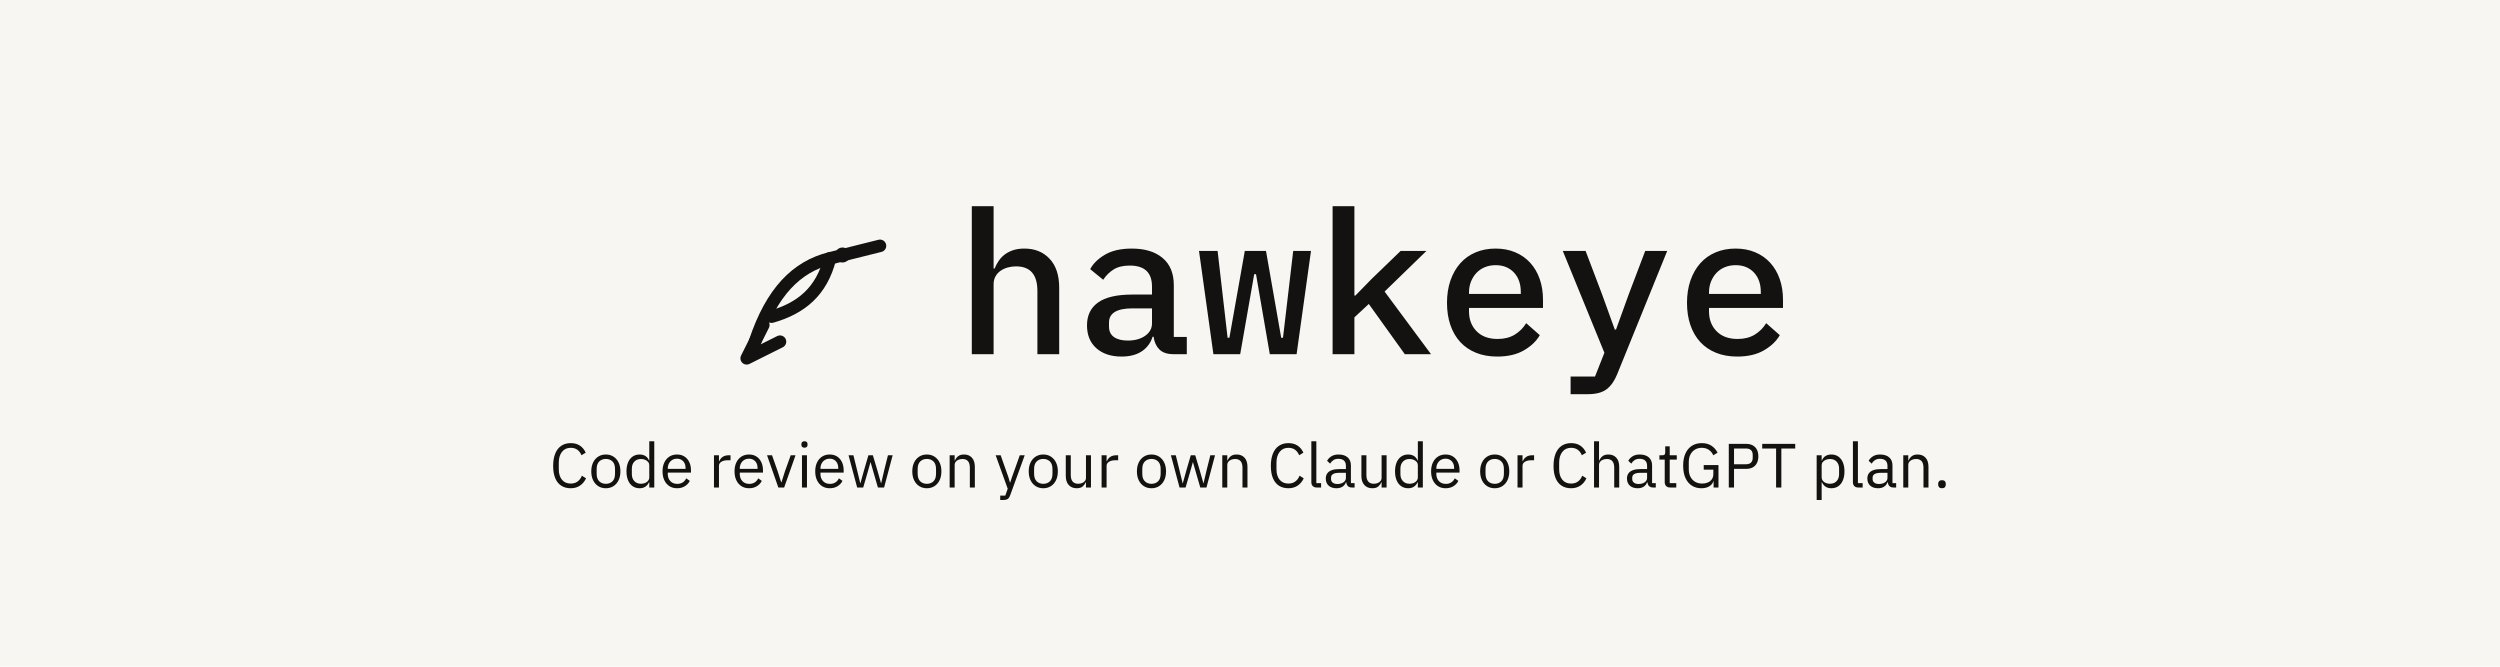
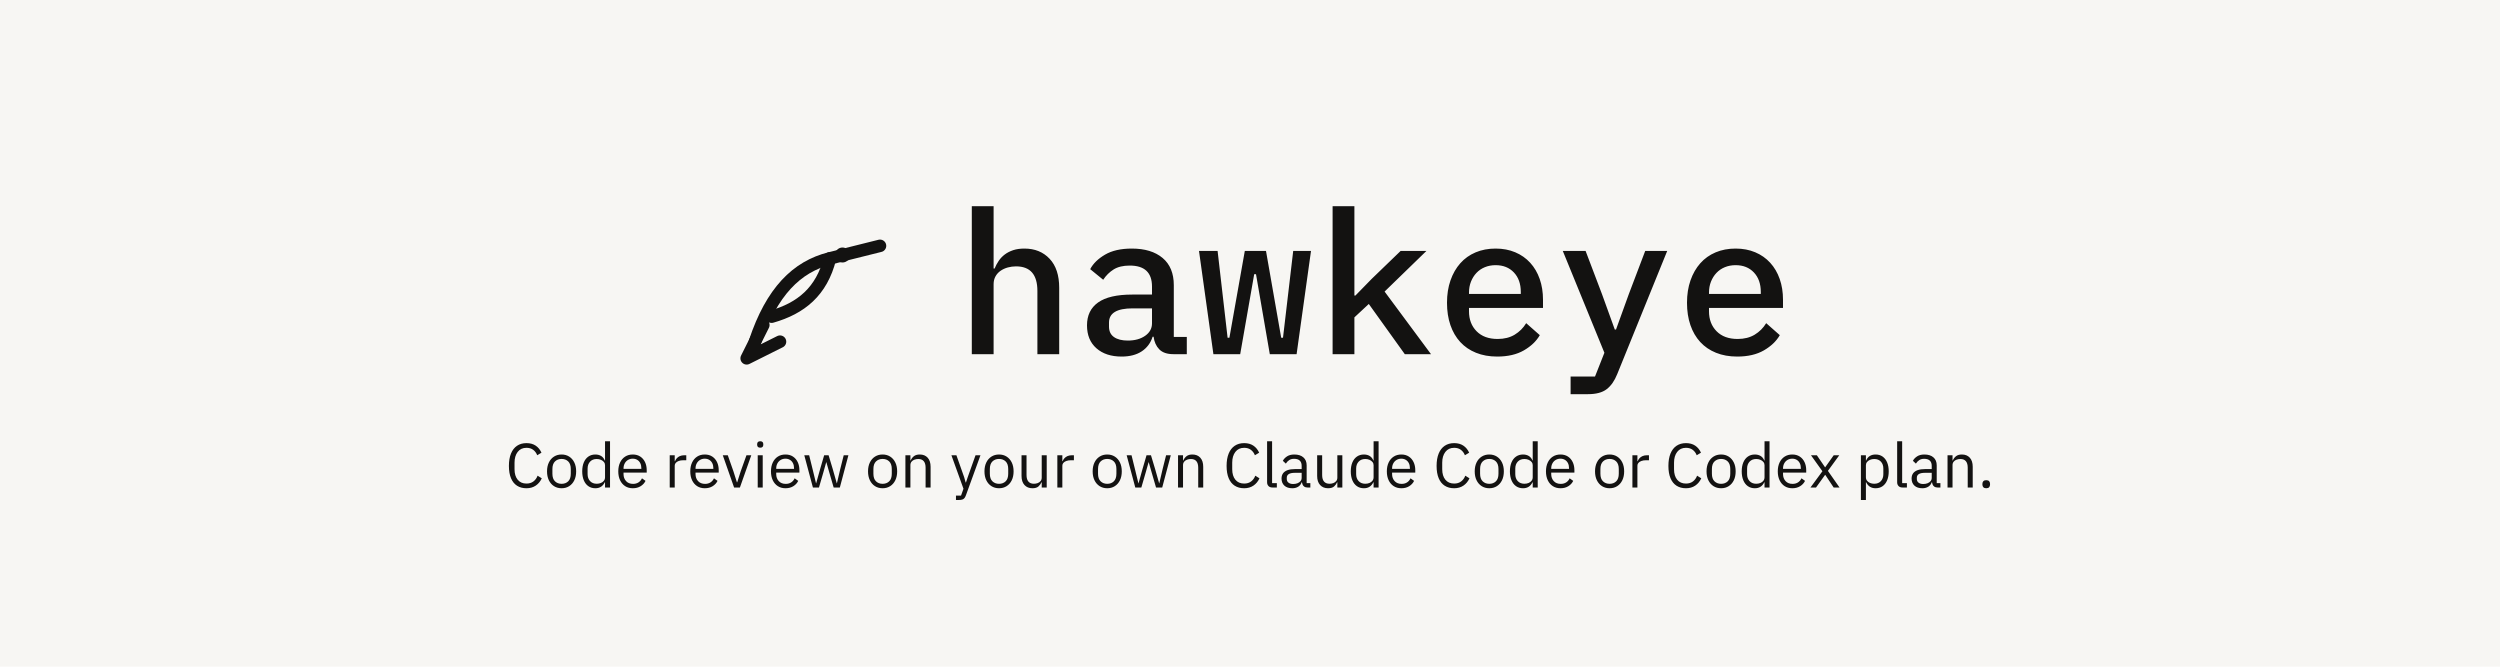
- <svg xmlns="http://www.w3.org/2000/svg" width="1200" height="320" viewBox="0 0 1200 320" role="img" aria-label="hawkeye. Code review on your own Claude or ChatGPT plan.">
+ <svg xmlns="http://www.w3.org/2000/svg" width="1200" height="320" viewBox="0 0 1200 320" role="img" aria-label="hawkeye. Code review on your own Claude Code or Codex plan.">
  <rect width="1200" height="320" fill="#f7f6f3" />
  <g transform="translate(338.4 96) scale(4.0)" fill="none" stroke="#131211" stroke-width="1.5" stroke-linecap="round" stroke-linejoin="round">
    <path d="M6 17c2-6 5-9 9-10l6-1.5" />
    <path d="M15 7c-1 4-3.5 6-7 7" />
    <path d="M7 15l-2 4 4-2" />
    <circle cx="16.5" cy="6.6" r=".9" fill="#131211" stroke="none" />
  </g>
  <path fill="#131211" transform="translate(458.4 170)" d="M8.064 -71.04H18.528V-41.088H19.008Q19.776 -43.008 20.976 -44.784Q22.176 -46.56 23.904 -47.856Q25.632 -49.152 27.936 -49.92Q30.24 -50.688 33.312 -50.688Q40.8 -50.688 45.408 -45.792Q50.016 -40.896 50.016 -31.872V0.0H39.552V-30.336Q39.552 -42.144 29.28 -42.144Q27.264 -42.144 25.344 -41.616Q23.424 -41.088 21.888 -40.032Q20.352 -38.976 19.44 -37.344Q18.528 -35.712 18.528 -33.6V0.0H8.064Z M104.832 0.0Q100.32 0.0 98.064 -2.304Q95.808 -4.608 95.328 -8.352H94.848Q93.408 -3.84 89.616 -1.344Q85.824 1.152 79.968 1.152Q72.384 1.152 67.872 -2.832Q63.36 -6.816 63.36 -13.824Q63.36 -21.024 68.688 -24.816Q74.016 -28.608 85.056 -28.608H94.56V-32.448Q94.56 -42.528 83.904 -42.528Q79.104 -42.528 76.128 -40.656Q73.152 -38.784 71.136 -35.712L64.896 -40.8Q67.008 -44.832 72.0 -47.76Q76.992 -50.688 84.864 -50.688Q94.272 -50.688 99.648 -46.176Q105.024 -41.664 105.024 -33.12V-8.256H111.264V0.0ZM82.944 -6.528Q88.032 -6.528 91.296 -8.832Q94.56 -11.136 94.56 -14.784V-21.984H85.248Q73.92 -21.984 73.92 -15.168V-13.248Q73.92 -9.888 76.32 -8.208Q78.72 -6.528 82.944 -6.528Z M117.12 -49.536H126.048L130.848 -7.872H131.712L139.104 -49.536H149.28L156.576 -7.872H157.44L162.336 -49.536H170.88L163.968 0.0H151.104L144.48 -38.4H143.616L136.896 0.0H124.032Z M181.248 -71.04H191.712V-28.128H192.192L199.968 -36.096L213.888 -49.536H226.272L206.208 -30.048L228.48 0.0H215.904L198.624 -24.096L191.712 -17.664V0.0H181.248Z M260.256 1.152Q254.592 1.152 250.08 -0.672Q245.568 -2.496 242.496 -5.856Q239.424 -9.216 237.792 -13.968Q236.16 -18.72 236.16 -24.672Q236.16 -30.624 237.84 -35.424Q239.52 -40.224 242.544 -43.632Q245.568 -47.04 249.888 -48.864Q254.208 -50.688 259.488 -50.688Q264.672 -50.688 268.896 -48.912Q273.12 -47.136 276.096 -43.872Q279.072 -40.608 280.656 -36.096Q282.24 -31.584 282.24 -26.112V-22.176H246.72V-20.544Q246.72 -14.688 250.368 -10.992Q254.016 -7.296 260.448 -7.296Q265.248 -7.296 268.656 -9.36Q272.064 -11.424 274.176 -14.88L280.704 -9.12Q278.208 -4.8 273.072 -1.824Q267.936 1.152 260.256 1.152ZM259.488 -42.72Q256.704 -42.72 254.352 -41.76Q252.0 -40.8 250.32 -39.024Q248.64 -37.248 247.68 -34.848Q246.72 -32.448 246.72 -29.568V-28.896H271.584V-29.856Q271.584 -35.712 268.272 -39.216Q264.96 -42.72 259.488 -42.72Z M331.296 -49.536H341.856L317.856 9.6Q315.936 14.4 312.816 16.8Q309.696 19.2 303.84 19.2H295.488V10.752H307.2L311.712 -0.672L291.744 -49.536H302.688L310.56 -28.8L316.704 -11.808H317.28L323.424 -28.8Z M375.456 1.152Q369.792 1.152 365.28 -0.672Q360.768 -2.496 357.696 -5.856Q354.624 -9.216 352.992 -13.968Q351.36 -18.72 351.36 -24.672Q351.36 -30.624 353.04 -35.424Q354.72 -40.224 357.744 -43.632Q360.768 -47.04 365.088 -48.864Q369.408 -50.688 374.688 -50.688Q379.872 -50.688 384.096 -48.912Q388.32 -47.136 391.296 -43.872Q394.272 -40.608 395.856 -36.096Q397.44 -31.584 397.44 -26.112V-22.176H361.92V-20.544Q361.92 -14.688 365.568 -10.992Q369.216 -7.296 375.648 -7.296Q380.448 -7.296 383.856 -9.36Q387.264 -11.424 389.376 -14.88L395.904 -9.12Q393.408 -4.8 388.272 -1.824Q383.136 1.152 375.456 1.152ZM374.688 -42.72Q371.904 -42.72 369.552 -41.76Q367.2 -40.8 365.52 -39.024Q363.84 -37.248 362.88 -34.848Q361.92 -32.448 361.92 -29.568V-28.896H386.784V-29.856Q386.784 -35.712 383.472 -39.216Q380.16 -42.72 374.688 -42.72Z" />
-   <path fill="#131211" transform="translate(263.775 234)" d="M10.17 0.36Q7.53 0.36 5.64 -0.855Q3.75 -2.07 2.745 -4.455Q1.74 -6.84 1.74 -10.35Q1.74 -13.86 2.745 -16.305Q3.75 -18.75 5.64 -20.025Q7.53 -21.3 10.17 -21.3Q12.78 -21.3 14.58 -20.1Q16.38 -18.9 17.37 -16.71L15.33 -15.48Q14.7 -17.1 13.41 -18.075Q12.12 -19.05 10.17 -19.05Q7.47 -19.05 5.955 -17.085Q4.44 -15.12 4.44 -11.91V-8.79Q4.44 -5.58 5.955 -3.735Q7.47 -1.89 10.17 -1.89Q12.18 -1.89 13.53 -2.925Q14.88 -3.96 15.51 -5.67L17.52 -4.41Q16.53 -2.22 14.655 -0.93Q12.78 0.36 10.17 0.36Z M27.03 0.36Q24.96 0.36 23.385 -0.645Q21.81 -1.65 20.925 -3.465Q20.04 -5.28 20.04 -7.74Q20.04 -10.2 20.925 -12.015Q21.81 -13.83 23.385 -14.835Q24.96 -15.84 27.03 -15.84Q29.1 -15.84 30.675 -14.835Q32.25 -13.83 33.135 -12.015Q34.02 -10.2 34.02 -7.74Q34.02 -5.28 33.135 -3.465Q32.25 -1.65 30.675 -0.645Q29.1 0.36 27.03 0.36ZM27.03 -1.77Q28.98 -1.77 30.21 -2.97Q31.44 -4.17 31.44 -6.63V-8.85Q31.44 -11.31 30.21 -12.51Q28.98 -13.71 27.03 -13.71Q25.11 -13.71 23.865 -12.51Q22.62 -11.31 22.62 -8.85V-6.63Q22.62 -4.17 23.865 -2.97Q25.11 -1.77 27.03 -1.77Z M47.88 0.0V-2.52H47.76Q47.07 -1.08 45.945 -0.36Q44.82 0.36 43.23 0.36Q41.31 0.36 39.885 -0.63Q38.46 -1.62 37.695 -3.45Q36.93 -5.28 36.93 -7.74Q36.93 -10.23 37.695 -12.045Q38.46 -13.86 39.885 -14.85Q41.31 -15.84 43.23 -15.84Q44.82 -15.84 45.99 -15.135Q47.16 -14.43 47.76 -12.96H47.88V-22.2H50.28V0.0ZM43.89 -1.8Q45.0 -1.8 45.9 -2.175Q46.8 -2.55 47.34 -3.255Q47.88 -3.96 47.88 -4.95V-10.71Q47.88 -11.58 47.34 -12.24Q46.8 -12.9 45.9 -13.29Q45.0 -13.68 43.89 -13.68Q41.88 -13.68 40.695 -12.405Q39.51 -11.13 39.51 -9.06V-6.42Q39.51 -4.35 40.695 -3.075Q41.88 -1.8 43.89 -1.8Z M61.2 0.36Q59.1 0.36 57.54 -0.645Q55.98 -1.65 55.11 -3.465Q54.24 -5.28 54.24 -7.74Q54.24 -10.2 55.11 -12.015Q55.98 -13.83 57.54 -14.835Q59.1 -15.84 61.2 -15.84Q63.27 -15.84 64.77 -14.865Q66.27 -13.89 67.08 -12.18Q67.89 -10.47 67.89 -8.28V-7.14H56.76V-6.42Q56.76 -4.41 57.975 -3.075Q59.19 -1.74 61.35 -1.74Q62.82 -1.74 63.915 -2.43Q65.01 -3.12 65.61 -4.41L67.32 -3.18Q66.57 -1.62 64.98 -0.63Q63.39 0.36 61.2 0.36ZM61.2 -13.83Q59.91 -13.83 58.905 -13.23Q57.9 -12.63 57.33 -11.565Q56.76 -10.5 56.76 -9.15V-8.94H65.31V-9.27Q65.31 -10.65 64.8 -11.67Q64.29 -12.69 63.36 -13.26Q62.43 -13.83 61.2 -13.83Z M81.33 0.0H78.93V-15.48H81.33V-12.63H81.48Q81.75 -13.38 82.32 -14.025Q82.89 -14.67 83.79 -15.075Q84.69 -15.48 85.95 -15.48H86.88V-13.08H85.47Q84.18 -13.08 83.25 -12.735Q82.32 -12.39 81.825 -11.82Q81.33 -11.25 81.33 -10.5Z M95.76 0.36Q93.66 0.36 92.1 -0.645Q90.54 -1.65 89.67 -3.465Q88.8 -5.28 88.8 -7.74Q88.8 -10.2 89.67 -12.015Q90.54 -13.83 92.1 -14.835Q93.66 -15.84 95.76 -15.84Q97.83 -15.84 99.33 -14.865Q100.83 -13.89 101.64 -12.18Q102.45 -10.47 102.45 -8.28V-7.14H91.32V-6.42Q91.32 -4.41 92.535 -3.075Q93.75 -1.74 95.91 -1.74Q97.38 -1.74 98.475 -2.43Q99.57 -3.12 100.17 -4.41L101.88 -3.18Q101.13 -1.62 99.54 -0.63Q97.95 0.36 95.76 0.36ZM95.76 -13.83Q94.47 -13.83 93.465 -13.23Q92.46 -12.63 91.89 -11.565Q91.32 -10.5 91.32 -9.15V-8.94H99.87V-9.27Q99.87 -10.65 99.36 -11.67Q98.85 -12.69 97.92 -13.26Q96.99 -13.83 95.76 -13.83Z M112.62 0.0H109.83L104.4 -15.48H106.8L109.5 -7.8L111.18 -2.52H111.33L113.01 -7.8L115.77 -15.48H118.08Z M122.37 -19.11Q121.62 -19.11 121.26 -19.485Q120.9 -19.86 120.9 -20.46V-20.85Q120.9 -21.45 121.26 -21.825Q121.62 -22.2 122.37 -22.2Q123.15 -22.2 123.495 -21.825Q123.84 -21.45 123.84 -20.85V-20.46Q123.84 -19.86 123.495 -19.485Q123.15 -19.11 122.37 -19.11ZM121.17 0.0V-15.48H123.57V0.0Z M134.49 0.36Q132.39 0.36 130.83 -0.645Q129.27 -1.65 128.4 -3.465Q127.53 -5.28 127.53 -7.74Q127.53 -10.2 128.4 -12.015Q129.27 -13.83 130.83 -14.835Q132.39 -15.84 134.49 -15.84Q136.56 -15.84 138.06 -14.865Q139.56 -13.89 140.37 -12.18Q141.18 -10.47 141.18 -8.28V-7.14H130.05V-6.42Q130.05 -4.41 131.265 -3.075Q132.48 -1.74 134.64 -1.74Q136.11 -1.74 137.205 -2.43Q138.3 -3.12 138.9 -4.41L140.61 -3.18Q139.86 -1.62 138.27 -0.63Q136.68 0.36 134.49 0.36ZM134.49 -13.83Q133.2 -13.83 132.195 -13.23Q131.19 -12.63 130.62 -11.565Q130.05 -10.5 130.05 -9.15V-8.94H138.6V-9.27Q138.6 -10.65 138.09 -11.67Q137.58 -12.69 136.65 -13.26Q135.72 -13.83 134.49 -13.83Z M147.66 0.0 143.52 -15.48H145.86L147.51 -8.79L149.16 -2.01H149.22L151.11 -8.79L153.06 -15.48H155.19L157.2 -8.79L159.12 -2.01H159.18L160.77 -8.79L162.45 -15.48H164.7L160.59 0.0H157.62L155.46 -7.44L154.11 -12.15H154.05L152.73 -7.44L150.57 0.0Z M181.11 0.36Q179.04 0.36 177.465 -0.645Q175.89 -1.65 175.005 -3.465Q174.12 -5.28 174.12 -7.74Q174.12 -10.2 175.005 -12.015Q175.89 -13.83 177.465 -14.835Q179.04 -15.84 181.11 -15.84Q183.18 -15.84 184.755 -14.835Q186.33 -13.83 187.215 -12.015Q188.1 -10.2 188.1 -7.74Q188.1 -5.28 187.215 -3.465Q186.33 -1.65 184.755 -0.645Q183.18 0.36 181.11 0.36ZM181.11 -1.77Q183.06 -1.77 184.29 -2.97Q185.52 -4.17 185.52 -6.63V-8.85Q185.52 -11.31 184.29 -12.51Q183.06 -13.71 181.11 -13.71Q179.19 -13.71 177.945 -12.51Q176.7 -11.31 176.7 -8.85V-6.63Q176.7 -4.17 177.945 -2.97Q179.19 -1.77 181.11 -1.77Z M194.46 0.0H192.06V-15.48H194.46V-12.96H194.58Q195.15 -14.28 196.185 -15.06Q197.22 -15.84 198.96 -15.84Q201.36 -15.84 202.755 -14.295Q204.15 -12.75 204.15 -9.93V0.0H201.75V-9.51Q201.75 -11.58 200.865 -12.63Q199.98 -13.68 198.24 -13.68Q197.28 -13.68 196.41 -13.365Q195.54 -13.05 195.0 -12.39Q194.46 -11.73 194.46 -10.74Z M221.97 -4.95 225.72 -15.48H228.09L221.16 3.6Q220.83 4.53 220.425 5.055Q220.02 5.58 219.36 5.79Q218.7 6.0 217.56 6.0H216.33V3.9H218.76L219.93 0.6L214.14 -15.48H216.54L220.26 -4.95L220.98 -2.43H221.13Z M237 0.36Q234.93 0.36 233.355 -0.645Q231.78 -1.65 230.895 -3.465Q230.01 -5.28 230.01 -7.74Q230.01 -10.2 230.895 -12.015Q231.78 -13.83 233.355 -14.835Q234.93 -15.84 237 -15.84Q239.07 -15.84 240.645 -14.835Q242.22 -13.83 243.105 -12.015Q243.99 -10.2 243.99 -7.74Q243.99 -5.28 243.105 -3.465Q242.22 -1.65 240.645 -0.645Q239.07 0.36 237 0.36ZM237 -1.77Q238.95 -1.77 240.18 -2.97Q241.41 -4.17 241.41 -6.63V-8.85Q241.41 -11.31 240.18 -12.51Q238.95 -13.71 237 -13.71Q235.08 -13.71 233.835 -12.51Q232.59 -11.31 232.59 -8.85V-6.63Q232.59 -4.17 233.835 -2.97Q235.08 -1.77 237 -1.77Z M257.49 0.0V-2.52H257.37Q256.92 -1.41 255.945 -0.525Q254.97 0.36 253.02 0.36Q250.65 0.36 249.225 -1.185Q247.8 -2.73 247.8 -5.55V-15.48H250.2V-5.97Q250.2 -3.9 251.1 -2.85Q252 -1.8 253.74 -1.8Q254.7 -1.8 255.555 -2.115Q256.41 -2.43 256.95 -3.09Q257.49 -3.75 257.49 -4.77V-15.48H259.89V0.0Z M267.39 0.0H264.99V-15.48H267.39V-12.63H267.54Q267.81 -13.38 268.38 -14.025Q268.95 -14.67 269.85 -15.075Q270.75 -15.48 272.01 -15.48H272.94V-13.08H271.53Q270.24 -13.08 269.31 -12.735Q268.38 -12.39 267.885 -11.82Q267.39 -11.25 267.39 -10.5Z M288.93 0.36Q286.86 0.36 285.285 -0.645Q283.71 -1.65 282.825 -3.465Q281.94 -5.28 281.94 -7.74Q281.94 -10.2 282.825 -12.015Q283.71 -13.83 285.285 -14.835Q286.86 -15.84 288.93 -15.84Q291.0 -15.84 292.575 -14.835Q294.15 -13.83 295.035 -12.015Q295.92 -10.2 295.92 -7.74Q295.92 -5.28 295.035 -3.465Q294.15 -1.65 292.575 -0.645Q291.0 0.36 288.93 0.36ZM288.93 -1.77Q290.88 -1.77 292.11 -2.97Q293.34 -4.17 293.34 -6.63V-8.85Q293.34 -11.31 292.11 -12.51Q290.88 -13.71 288.93 -13.71Q287.01 -13.71 285.765 -12.51Q284.52 -11.31 284.52 -8.85V-6.63Q284.52 -4.17 285.765 -2.97Q287.01 -1.77 288.93 -1.77Z M302.4 0.0 298.26 -15.48H300.6L302.25 -8.79L303.9 -2.01H303.96L305.85 -8.79L307.8 -15.48H309.93L311.94 -8.79L313.86 -2.01H313.92L315.51 -8.79L317.19 -15.48H319.44L315.33 0.0H312.36L310.2 -7.44L308.85 -12.15H308.79L307.47 -7.44L305.31 0.0Z M325.32 0.0H322.92V-15.48H325.32V-12.96H325.44Q326.01 -14.28 327.045 -15.06Q328.08 -15.84 329.82 -15.84Q332.22 -15.84 333.615 -14.295Q335.01 -12.75 335.01 -9.93V0.0H332.61V-9.51Q332.61 -11.58 331.725 -12.63Q330.84 -13.68 329.1 -13.68Q328.14 -13.68 327.27 -13.365Q326.4 -13.05 325.86 -12.39Q325.32 -11.73 325.32 -10.74Z M354.66 0.36Q352.02 0.36 350.13 -0.855Q348.24 -2.07 347.235 -4.455Q346.23 -6.84 346.23 -10.35Q346.23 -13.86 347.235 -16.305Q348.24 -18.75 350.13 -20.025Q352.02 -21.3 354.66 -21.3Q357.27 -21.3 359.07 -20.1Q360.87 -18.9 361.86 -16.71L359.82 -15.48Q359.19 -17.1 357.9 -18.075Q356.61 -19.05 354.66 -19.05Q351.96 -19.05 350.445 -17.085Q348.93 -15.12 348.93 -11.91V-8.79Q348.93 -5.58 350.445 -3.735Q351.96 -1.89 354.66 -1.89Q356.67 -1.89 358.02 -2.925Q359.37 -3.96 360 -5.67L362.01 -4.41Q361.02 -2.22 359.145 -0.93Q357.27 0.36 354.66 0.36Z M370.35 0.0H368.22Q366.99 0.0 366.33 -0.705Q365.67 -1.41 365.67 -2.49V-22.2H368.07V-2.1H370.35Z M386.43 0.0H385.08Q384.12 0.0 383.52 -0.405Q382.92 -0.81 382.65 -1.53Q382.38 -2.25 382.38 -3.18V-3.39L383.31 -2.52H382.26Q381.78 -1.11 380.595 -0.375Q379.41 0.36 377.79 0.36Q375.33 0.36 373.965 -0.9Q372.6 -2.16 372.6 -4.32Q372.6 -5.79 373.32 -6.795Q374.04 -7.8 375.495 -8.325Q376.95 -8.85 379.2 -8.85H382.26V-10.38Q382.26 -12.03 381.36 -12.9Q380.46 -13.77 378.6 -13.77Q377.22 -13.77 376.26 -13.14Q375.3 -12.51 374.67 -11.46L373.23 -12.81Q373.86 -14.04 375.24 -14.94Q376.62 -15.84 378.72 -15.84Q381.51 -15.84 383.085 -14.46Q384.66 -13.08 384.66 -10.62V-2.1H386.43ZM382.26 -7.05H379.08Q377.04 -7.05 376.08 -6.45Q375.12 -5.85 375.12 -4.71V-4.08Q375.12 -2.94 375.96 -2.31Q376.8 -1.68 378.18 -1.68Q379.38 -1.68 380.295 -2.055Q381.21 -2.43 381.735 -3.075Q382.26 -3.72 382.26 -4.5Z M399.39 0.0V-2.52H399.27Q398.82 -1.41 397.845 -0.525Q396.87 0.36 394.92 0.36Q392.55 0.36 391.125 -1.185Q389.7 -2.73 389.7 -5.55V-15.48H392.1V-5.97Q392.1 -3.9 393 -2.85Q393.9 -1.8 395.64 -1.8Q396.6 -1.8 397.455 -2.115Q398.31 -2.43 398.85 -3.09Q399.39 -3.75 399.39 -4.77V-15.48H401.79V0.0Z M416.79 0.0V-2.52H416.67Q415.98 -1.08 414.855 -0.36Q413.73 0.36 412.14 0.36Q410.22 0.36 408.795 -0.63Q407.37 -1.62 406.605 -3.45Q405.84 -5.28 405.84 -7.74Q405.84 -10.23 406.605 -12.045Q407.37 -13.86 408.795 -14.85Q410.22 -15.84 412.14 -15.84Q413.73 -15.84 414.9 -15.135Q416.07 -14.43 416.67 -12.96H416.79V-22.2H419.19V0.0ZM412.8 -1.8Q413.91 -1.8 414.81 -2.175Q415.71 -2.55 416.25 -3.255Q416.79 -3.96 416.79 -4.95V-10.71Q416.79 -11.58 416.25 -12.24Q415.71 -12.9 414.81 -13.29Q413.91 -13.68 412.8 -13.68Q410.79 -13.68 409.605 -12.405Q408.42 -11.13 408.42 -9.06V-6.42Q408.42 -4.35 409.605 -3.075Q410.79 -1.8 412.8 -1.8Z M430.11 0.36Q428.01 0.36 426.45 -0.645Q424.89 -1.65 424.02 -3.465Q423.15 -5.28 423.15 -7.74Q423.15 -10.2 424.02 -12.015Q424.89 -13.83 426.45 -14.835Q428.01 -15.84 430.11 -15.84Q432.18 -15.84 433.68 -14.865Q435.18 -13.89 435.99 -12.18Q436.8 -10.47 436.8 -8.28V-7.14H425.67V-6.42Q425.67 -4.41 426.885 -3.075Q428.1 -1.74 430.26 -1.74Q431.73 -1.74 432.825 -2.43Q433.92 -3.12 434.52 -4.41L436.23 -3.18Q435.48 -1.62 433.89 -0.63Q432.3 0.36 430.11 0.36ZM430.11 -13.83Q428.82 -13.83 427.815 -13.23Q426.81 -12.63 426.24 -11.565Q425.67 -10.5 425.67 -9.15V-8.94H434.22V-9.27Q434.22 -10.65 433.71 -11.67Q433.2 -12.69 432.27 -13.26Q431.34 -13.83 430.11 -13.83Z M453.69 0.36Q451.62 0.36 450.045 -0.645Q448.47 -1.65 447.585 -3.465Q446.7 -5.28 446.7 -7.74Q446.7 -10.2 447.585 -12.015Q448.47 -13.83 450.045 -14.835Q451.62 -15.84 453.69 -15.84Q455.76 -15.84 457.335 -14.835Q458.91 -13.83 459.795 -12.015Q460.68 -10.2 460.68 -7.74Q460.68 -5.28 459.795 -3.465Q458.91 -1.65 457.335 -0.645Q455.76 0.36 453.69 0.36ZM453.69 -1.77Q455.64 -1.77 456.87 -2.97Q458.1 -4.17 458.1 -6.63V-8.85Q458.1 -11.31 456.87 -12.51Q455.64 -13.71 453.69 -13.71Q451.77 -13.71 450.525 -12.51Q449.28 -11.31 449.28 -8.85V-6.63Q449.28 -4.17 450.525 -2.97Q451.77 -1.77 453.69 -1.77Z M467.04 0.0H464.64V-15.48H467.04V-12.63H467.19Q467.46 -13.38 468.03 -14.025Q468.6 -14.67 469.5 -15.075Q470.4 -15.48 471.66 -15.48H472.59V-13.08H471.18Q469.89 -13.08 468.96 -12.735Q468.03 -12.39 467.535 -11.82Q467.04 -11.25 467.04 -10.5Z M490.35 0.36Q487.71 0.36 485.82 -0.855Q483.93 -2.07 482.925 -4.455Q481.92 -6.84 481.92 -10.35Q481.92 -13.86 482.925 -16.305Q483.93 -18.75 485.82 -20.025Q487.71 -21.3 490.35 -21.3Q492.96 -21.3 494.76 -20.1Q496.56 -18.9 497.55 -16.71L495.51 -15.48Q494.88 -17.1 493.59 -18.075Q492.3 -19.05 490.35 -19.05Q487.65 -19.05 486.135 -17.085Q484.62 -15.12 484.62 -11.91V-8.79Q484.62 -5.58 486.135 -3.735Q487.65 -1.89 490.35 -1.89Q492.36 -1.89 493.71 -2.925Q495.06 -3.96 495.69 -5.67L497.7 -4.41Q496.71 -2.22 494.835 -0.93Q492.96 0.36 490.35 0.36Z M501.36 0.0V-22.2H503.76V-12.96H503.88Q504.45 -14.28 505.485 -15.06Q506.52 -15.84 508.26 -15.84Q510.66 -15.84 512.055 -14.295Q513.45 -12.75 513.45 -9.93V0.0H511.05V-9.51Q511.05 -11.58 510.165 -12.63Q509.28 -13.68 507.54 -13.68Q506.58 -13.68 505.71 -13.365Q504.84 -13.05 504.3 -12.39Q503.76 -11.73 503.76 -10.74V0.0Z M531.0 0.0H529.65Q528.69 0.0 528.09 -0.405Q527.49 -0.81 527.22 -1.53Q526.95 -2.25 526.95 -3.18V-3.39L527.88 -2.52H526.83Q526.35 -1.11 525.165 -0.375Q523.98 0.36 522.36 0.36Q519.9 0.36 518.535 -0.9Q517.17 -2.16 517.17 -4.32Q517.17 -5.79 517.89 -6.795Q518.61 -7.8 520.065 -8.325Q521.52 -8.85 523.77 -8.85H526.83V-10.38Q526.83 -12.03 525.93 -12.9Q525.03 -13.77 523.17 -13.77Q521.79 -13.77 520.83 -13.14Q519.87 -12.51 519.24 -11.46L517.8 -12.81Q518.43 -14.04 519.81 -14.94Q521.19 -15.84 523.29 -15.84Q526.08 -15.84 527.655 -14.46Q529.23 -13.08 529.23 -10.62V-2.1H531.0ZM526.83 -7.05H523.65Q521.61 -7.05 520.65 -6.45Q519.69 -5.85 519.69 -4.71V-4.08Q519.69 -2.94 520.53 -2.31Q521.37 -1.68 522.75 -1.68Q523.95 -1.68 524.865 -2.055Q525.78 -2.43 526.305 -3.075Q526.83 -3.72 526.83 -4.5Z M540.84 0.0H537.84Q536.61 0.0 535.95 -0.72Q535.29 -1.44 535.29 -2.55V-13.38H532.74V-15.48H534.18Q534.96 -15.48 535.245 -15.795Q535.53 -16.11 535.53 -16.89V-19.77H537.69V-15.48H541.08V-13.38H537.69V-2.1H540.84Z M558.75 0.0V-3.06H558.66Q558.27 -1.59 556.755 -0.615Q555.24 0.36 552.84 0.36Q550.29 0.36 548.325 -0.885Q546.36 -2.13 545.25 -4.545Q544.14 -6.96 544.14 -10.47Q544.14 -13.95 545.25 -16.365Q546.36 -18.78 548.37 -20.04Q550.38 -21.3 553.05 -21.3Q555.87 -21.3 557.76 -20.025Q559.65 -18.75 560.67 -16.71L558.6 -15.45Q557.88 -17.13 556.455 -18.09Q555.03 -19.05 553.05 -19.05Q551.22 -19.05 549.81 -18.195Q548.4 -17.34 547.62 -15.795Q546.84 -14.25 546.84 -12.18V-8.79Q546.84 -6.72 547.62 -5.175Q548.4 -3.63 549.855 -2.76Q551.31 -1.89 553.29 -1.89Q554.76 -1.89 555.96 -2.4Q557.16 -2.91 557.895 -3.93Q558.63 -4.95 558.63 -6.48V-8.55H554.01V-10.77H561.09V0.0Z M568.56 0.0H566.04V-20.94H574.38Q576.27 -20.94 577.575 -20.205Q578.88 -19.47 579.555 -18.135Q580.23 -16.8 580.23 -14.94Q580.23 -13.11 579.555 -11.76Q578.88 -10.41 577.575 -9.675Q576.27 -8.94 574.38 -8.94H568.56ZM568.56 -18.72V-11.16H574.38Q575.37 -11.16 576.075 -11.505Q576.78 -11.85 577.155 -12.525Q577.53 -13.2 577.53 -14.16V-15.72Q577.53 -16.68 577.155 -17.355Q576.78 -18.03 576.075 -18.375Q575.37 -18.72 574.38 -18.72Z M597.93 -18.72H591.27V0.0H588.75V-18.72H582.09V-20.94H597.93Z M608.22 6.0V-15.48H610.62V-12.96H610.74Q611.34 -14.43 612.51 -15.135Q613.68 -15.84 615.27 -15.84Q617.22 -15.84 618.63 -14.85Q620.04 -13.86 620.805 -12.045Q621.57 -10.23 621.57 -7.74Q621.57 -5.28 620.805 -3.45Q620.04 -1.62 618.63 -0.63Q617.22 0.36 615.27 0.36Q613.68 0.36 612.555 -0.36Q611.43 -1.08 610.74 -2.52H610.62V6.0ZM614.61 -1.8Q616.65 -1.8 617.82 -3.075Q618.99 -4.35 618.99 -6.42V-9.06Q618.99 -11.13 617.82 -12.405Q616.65 -13.68 614.61 -13.68Q613.53 -13.68 612.615 -13.29Q611.7 -12.9 611.16 -12.24Q610.62 -11.58 610.62 -10.71V-4.95Q610.62 -3.96 611.16 -3.255Q611.7 -2.55 612.615 -2.175Q613.53 -1.8 614.61 -1.8Z M630.3 0.0H628.17Q626.94 0.0 626.28 -0.705Q625.62 -1.41 625.62 -2.49V-22.2H628.02V-2.1H630.3Z M646.38 0.0H645.03Q644.07 0.0 643.47 -0.405Q642.87 -0.81 642.6 -1.53Q642.33 -2.25 642.33 -3.18V-3.39L643.26 -2.52H642.21Q641.73 -1.11 640.545 -0.375Q639.36 0.36 637.74 0.36Q635.28 0.36 633.915 -0.9Q632.55 -2.16 632.55 -4.32Q632.55 -5.79 633.27 -6.795Q633.99 -7.8 635.445 -8.325Q636.9 -8.85 639.15 -8.85H642.21V-10.38Q642.21 -12.03 641.31 -12.9Q640.41 -13.77 638.55 -13.77Q637.17 -13.77 636.21 -13.14Q635.25 -12.51 634.62 -11.46L633.18 -12.81Q633.81 -14.04 635.19 -14.94Q636.57 -15.84 638.67 -15.84Q641.46 -15.84 643.035 -14.46Q644.61 -13.08 644.61 -10.62V-2.1H646.38ZM642.21 -7.05H639.03Q636.99 -7.05 636.03 -6.45Q635.07 -5.85 635.07 -4.71V-4.08Q635.07 -2.94 635.91 -2.31Q636.75 -1.68 638.13 -1.68Q639.33 -1.68 640.245 -2.055Q641.16 -2.43 641.685 -3.075Q642.21 -3.72 642.21 -4.5Z M652.2 0.0H649.8V-15.48H652.2V-12.96H652.32Q652.89 -14.28 653.925 -15.06Q654.96 -15.84 656.7 -15.84Q659.1 -15.84 660.495 -14.295Q661.89 -12.75 661.89 -9.93V0.0H659.49V-9.51Q659.49 -11.58 658.605 -12.63Q657.72 -13.68 655.98 -13.68Q655.02 -13.68 654.15 -13.365Q653.28 -13.05 652.74 -12.39Q652.2 -11.73 652.2 -10.74Z M668.37 0.36Q667.44 0.36 666.99 -0.135Q666.54 -0.63 666.54 -1.38V-1.77Q666.54 -2.55 666.99 -3.03Q667.44 -3.51 668.37 -3.51Q669.33 -3.51 669.765 -3.03Q670.2 -2.55 670.2 -1.77V-1.38Q670.2 -0.63 669.765 -0.135Q669.33 0.36 668.37 0.36Z" />
+   <path fill="#131211" transform="translate(242.535 234)" d="M10.17 0.36Q7.53 0.36 5.64 -0.855Q3.75 -2.07 2.745 -4.455Q1.74 -6.84 1.74 -10.35Q1.74 -13.86 2.745 -16.305Q3.75 -18.75 5.64 -20.025Q7.53 -21.3 10.17 -21.3Q12.78 -21.3 14.58 -20.1Q16.38 -18.9 17.37 -16.71L15.33 -15.48Q14.7 -17.1 13.41 -18.075Q12.12 -19.05 10.17 -19.05Q7.47 -19.05 5.955 -17.085Q4.44 -15.12 4.44 -11.91V-8.79Q4.44 -5.58 5.955 -3.735Q7.47 -1.89 10.17 -1.89Q12.18 -1.89 13.53 -2.925Q14.88 -3.96 15.51 -5.67L17.52 -4.41Q16.53 -2.22 14.655 -0.93Q12.78 0.36 10.17 0.36Z M27.03 0.36Q24.96 0.36 23.385 -0.645Q21.81 -1.65 20.925 -3.465Q20.04 -5.28 20.04 -7.74Q20.04 -10.2 20.925 -12.015Q21.81 -13.83 23.385 -14.835Q24.96 -15.84 27.03 -15.84Q29.1 -15.84 30.675 -14.835Q32.25 -13.83 33.135 -12.015Q34.02 -10.2 34.02 -7.74Q34.02 -5.28 33.135 -3.465Q32.25 -1.65 30.675 -0.645Q29.1 0.36 27.03 0.36ZM27.03 -1.77Q28.98 -1.77 30.21 -2.97Q31.44 -4.17 31.44 -6.63V-8.85Q31.44 -11.31 30.21 -12.51Q28.98 -13.71 27.03 -13.71Q25.11 -13.71 23.865 -12.51Q22.62 -11.31 22.62 -8.85V-6.63Q22.62 -4.17 23.865 -2.97Q25.11 -1.77 27.03 -1.77Z M47.88 0.0V-2.52H47.76Q47.07 -1.08 45.945 -0.36Q44.82 0.36 43.23 0.36Q41.31 0.36 39.885 -0.63Q38.46 -1.62 37.695 -3.45Q36.93 -5.28 36.93 -7.74Q36.93 -10.23 37.695 -12.045Q38.46 -13.86 39.885 -14.85Q41.31 -15.84 43.23 -15.84Q44.82 -15.84 45.99 -15.135Q47.16 -14.43 47.76 -12.96H47.88V-22.2H50.28V0.0ZM43.89 -1.8Q45.0 -1.8 45.9 -2.175Q46.8 -2.55 47.34 -3.255Q47.88 -3.96 47.88 -4.95V-10.71Q47.88 -11.58 47.34 -12.24Q46.8 -12.9 45.9 -13.29Q45.0 -13.68 43.89 -13.68Q41.88 -13.68 40.695 -12.405Q39.51 -11.13 39.51 -9.06V-6.42Q39.51 -4.35 40.695 -3.075Q41.88 -1.8 43.89 -1.8Z M61.2 0.36Q59.1 0.36 57.54 -0.645Q55.98 -1.65 55.11 -3.465Q54.24 -5.28 54.24 -7.74Q54.24 -10.2 55.11 -12.015Q55.98 -13.83 57.54 -14.835Q59.1 -15.84 61.2 -15.84Q63.27 -15.84 64.77 -14.865Q66.27 -13.89 67.08 -12.18Q67.89 -10.47 67.89 -8.28V-7.14H56.76V-6.42Q56.76 -4.41 57.975 -3.075Q59.19 -1.74 61.35 -1.74Q62.82 -1.74 63.915 -2.43Q65.01 -3.12 65.61 -4.41L67.32 -3.18Q66.57 -1.62 64.98 -0.63Q63.39 0.36 61.2 0.36ZM61.2 -13.83Q59.91 -13.83 58.905 -13.23Q57.9 -12.63 57.33 -11.565Q56.76 -10.5 56.76 -9.15V-8.94H65.31V-9.27Q65.31 -10.65 64.8 -11.67Q64.29 -12.69 63.36 -13.26Q62.43 -13.83 61.2 -13.83Z M81.33 0.0H78.93V-15.48H81.33V-12.63H81.48Q81.75 -13.38 82.32 -14.025Q82.89 -14.67 83.79 -15.075Q84.69 -15.48 85.95 -15.48H86.88V-13.08H85.47Q84.18 -13.08 83.25 -12.735Q82.32 -12.39 81.825 -11.82Q81.33 -11.25 81.33 -10.5Z M95.76 0.36Q93.66 0.36 92.1 -0.645Q90.54 -1.65 89.67 -3.465Q88.8 -5.28 88.8 -7.74Q88.8 -10.2 89.67 -12.015Q90.54 -13.83 92.1 -14.835Q93.66 -15.84 95.76 -15.84Q97.83 -15.84 99.33 -14.865Q100.83 -13.89 101.64 -12.18Q102.45 -10.47 102.45 -8.28V-7.14H91.32V-6.42Q91.32 -4.41 92.535 -3.075Q93.75 -1.74 95.91 -1.74Q97.38 -1.74 98.475 -2.43Q99.57 -3.12 100.17 -4.41L101.88 -3.18Q101.13 -1.62 99.54 -0.63Q97.95 0.36 95.76 0.36ZM95.76 -13.83Q94.47 -13.83 93.465 -13.23Q92.46 -12.63 91.89 -11.565Q91.32 -10.5 91.32 -9.15V-8.94H99.87V-9.27Q99.87 -10.65 99.36 -11.67Q98.85 -12.69 97.92 -13.26Q96.99 -13.83 95.76 -13.83Z M112.62 0.0H109.83L104.4 -15.48H106.8L109.5 -7.8L111.18 -2.52H111.33L113.01 -7.8L115.77 -15.48H118.08Z M122.37 -19.11Q121.62 -19.11 121.26 -19.485Q120.9 -19.86 120.9 -20.46V-20.85Q120.9 -21.45 121.26 -21.825Q121.62 -22.2 122.37 -22.2Q123.15 -22.2 123.495 -21.825Q123.84 -21.45 123.84 -20.85V-20.46Q123.84 -19.86 123.495 -19.485Q123.15 -19.11 122.37 -19.11ZM121.17 0.0V-15.48H123.57V0.0Z M134.49 0.36Q132.39 0.36 130.83 -0.645Q129.27 -1.65 128.4 -3.465Q127.53 -5.28 127.53 -7.74Q127.53 -10.2 128.4 -12.015Q129.27 -13.83 130.83 -14.835Q132.39 -15.84 134.49 -15.84Q136.56 -15.84 138.06 -14.865Q139.56 -13.89 140.37 -12.18Q141.18 -10.47 141.18 -8.28V-7.14H130.05V-6.42Q130.05 -4.41 131.265 -3.075Q132.48 -1.74 134.64 -1.74Q136.11 -1.74 137.205 -2.43Q138.3 -3.12 138.9 -4.41L140.61 -3.18Q139.86 -1.62 138.27 -0.63Q136.68 0.36 134.49 0.36ZM134.49 -13.83Q133.2 -13.83 132.195 -13.23Q131.19 -12.63 130.62 -11.565Q130.05 -10.5 130.05 -9.15V-8.94H138.6V-9.27Q138.6 -10.65 138.09 -11.67Q137.58 -12.69 136.65 -13.26Q135.72 -13.83 134.49 -13.83Z M147.66 0.0 143.52 -15.48H145.86L147.51 -8.79L149.16 -2.01H149.22L151.11 -8.79L153.06 -15.48H155.19L157.2 -8.79L159.12 -2.01H159.18L160.77 -8.79L162.45 -15.48H164.7L160.59 0.0H157.62L155.46 -7.44L154.11 -12.15H154.05L152.73 -7.44L150.57 0.0Z M181.11 0.36Q179.04 0.36 177.465 -0.645Q175.89 -1.65 175.005 -3.465Q174.12 -5.28 174.12 -7.74Q174.12 -10.2 175.005 -12.015Q175.89 -13.83 177.465 -14.835Q179.04 -15.84 181.11 -15.84Q183.18 -15.84 184.755 -14.835Q186.33 -13.83 187.215 -12.015Q188.1 -10.2 188.1 -7.74Q188.1 -5.28 187.215 -3.465Q186.33 -1.65 184.755 -0.645Q183.18 0.36 181.11 0.36ZM181.11 -1.77Q183.06 -1.77 184.29 -2.97Q185.52 -4.17 185.52 -6.63V-8.85Q185.52 -11.31 184.29 -12.51Q183.06 -13.71 181.11 -13.71Q179.19 -13.71 177.945 -12.51Q176.7 -11.31 176.7 -8.85V-6.63Q176.7 -4.17 177.945 -2.97Q179.19 -1.77 181.11 -1.77Z M194.46 0.0H192.06V-15.48H194.46V-12.96H194.58Q195.15 -14.28 196.185 -15.06Q197.22 -15.84 198.96 -15.84Q201.36 -15.84 202.755 -14.295Q204.15 -12.75 204.15 -9.93V0.0H201.75V-9.51Q201.75 -11.58 200.865 -12.63Q199.98 -13.68 198.24 -13.68Q197.28 -13.68 196.41 -13.365Q195.54 -13.05 195.0 -12.39Q194.46 -11.73 194.46 -10.74Z M221.97 -4.95 225.72 -15.48H228.09L221.16 3.6Q220.83 4.53 220.425 5.055Q220.02 5.58 219.36 5.79Q218.7 6.0 217.56 6.0H216.33V3.9H218.76L219.93 0.6L214.14 -15.48H216.54L220.26 -4.95L220.98 -2.43H221.13Z M237 0.36Q234.93 0.36 233.355 -0.645Q231.78 -1.65 230.895 -3.465Q230.01 -5.28 230.01 -7.74Q230.01 -10.2 230.895 -12.015Q231.78 -13.83 233.355 -14.835Q234.93 -15.84 237 -15.84Q239.07 -15.84 240.645 -14.835Q242.22 -13.83 243.105 -12.015Q243.99 -10.2 243.99 -7.74Q243.99 -5.28 243.105 -3.465Q242.22 -1.65 240.645 -0.645Q239.07 0.36 237 0.36ZM237 -1.77Q238.95 -1.77 240.18 -2.97Q241.41 -4.17 241.41 -6.63V-8.85Q241.41 -11.31 240.18 -12.51Q238.95 -13.71 237 -13.71Q235.08 -13.71 233.835 -12.51Q232.59 -11.31 232.59 -8.85V-6.63Q232.59 -4.17 233.835 -2.97Q235.08 -1.77 237 -1.77Z M257.49 0.0V-2.52H257.37Q256.92 -1.41 255.945 -0.525Q254.97 0.36 253.02 0.36Q250.65 0.36 249.225 -1.185Q247.8 -2.73 247.8 -5.55V-15.48H250.2V-5.97Q250.2 -3.9 251.1 -2.85Q252 -1.8 253.74 -1.8Q254.7 -1.8 255.555 -2.115Q256.41 -2.43 256.95 -3.09Q257.49 -3.75 257.49 -4.77V-15.48H259.89V0.0Z M267.39 0.0H264.99V-15.48H267.39V-12.63H267.54Q267.81 -13.38 268.38 -14.025Q268.95 -14.67 269.85 -15.075Q270.75 -15.48 272.01 -15.48H272.94V-13.08H271.53Q270.24 -13.08 269.31 -12.735Q268.38 -12.39 267.885 -11.82Q267.39 -11.25 267.39 -10.5Z M288.93 0.36Q286.86 0.36 285.285 -0.645Q283.71 -1.65 282.825 -3.465Q281.94 -5.28 281.94 -7.74Q281.94 -10.2 282.825 -12.015Q283.71 -13.83 285.285 -14.835Q286.86 -15.84 288.93 -15.84Q291.0 -15.84 292.575 -14.835Q294.15 -13.83 295.035 -12.015Q295.92 -10.2 295.92 -7.74Q295.92 -5.28 295.035 -3.465Q294.15 -1.65 292.575 -0.645Q291.0 0.36 288.93 0.36ZM288.93 -1.77Q290.88 -1.77 292.11 -2.97Q293.34 -4.17 293.34 -6.63V-8.85Q293.34 -11.31 292.11 -12.51Q290.88 -13.71 288.93 -13.71Q287.01 -13.71 285.765 -12.51Q284.52 -11.31 284.52 -8.85V-6.63Q284.52 -4.17 285.765 -2.97Q287.01 -1.77 288.93 -1.77Z M302.4 0.0 298.26 -15.48H300.6L302.25 -8.79L303.9 -2.01H303.96L305.85 -8.79L307.8 -15.48H309.93L311.94 -8.79L313.86 -2.01H313.92L315.51 -8.79L317.19 -15.48H319.44L315.33 0.0H312.36L310.2 -7.44L308.85 -12.15H308.79L307.47 -7.44L305.31 0.0Z M325.32 0.0H322.92V-15.48H325.32V-12.96H325.44Q326.01 -14.28 327.045 -15.06Q328.08 -15.84 329.82 -15.84Q332.22 -15.84 333.615 -14.295Q335.01 -12.75 335.01 -9.93V0.0H332.61V-9.51Q332.61 -11.58 331.725 -12.63Q330.84 -13.68 329.1 -13.68Q328.14 -13.68 327.27 -13.365Q326.4 -13.05 325.86 -12.39Q325.32 -11.73 325.32 -10.74Z M354.66 0.36Q352.02 0.36 350.13 -0.855Q348.24 -2.07 347.235 -4.455Q346.23 -6.84 346.23 -10.35Q346.23 -13.86 347.235 -16.305Q348.24 -18.75 350.13 -20.025Q352.02 -21.3 354.66 -21.3Q357.27 -21.3 359.07 -20.1Q360.87 -18.9 361.86 -16.71L359.82 -15.48Q359.19 -17.1 357.9 -18.075Q356.61 -19.05 354.66 -19.05Q351.96 -19.05 350.445 -17.085Q348.93 -15.12 348.93 -11.91V-8.79Q348.93 -5.58 350.445 -3.735Q351.96 -1.89 354.66 -1.89Q356.67 -1.89 358.02 -2.925Q359.37 -3.96 360 -5.67L362.01 -4.41Q361.02 -2.22 359.145 -0.93Q357.27 0.36 354.66 0.36Z M370.35 0.0H368.22Q366.99 0.0 366.33 -0.705Q365.67 -1.41 365.67 -2.49V-22.2H368.07V-2.1H370.35Z M386.43 0.0H385.08Q384.12 0.0 383.52 -0.405Q382.92 -0.81 382.65 -1.53Q382.38 -2.25 382.38 -3.18V-3.39L383.31 -2.52H382.26Q381.78 -1.11 380.595 -0.375Q379.41 0.36 377.79 0.36Q375.33 0.36 373.965 -0.9Q372.6 -2.16 372.6 -4.32Q372.6 -5.79 373.32 -6.795Q374.04 -7.8 375.495 -8.325Q376.95 -8.85 379.2 -8.85H382.26V-10.38Q382.26 -12.03 381.36 -12.9Q380.46 -13.77 378.6 -13.77Q377.22 -13.77 376.26 -13.14Q375.3 -12.51 374.67 -11.46L373.23 -12.81Q373.86 -14.04 375.24 -14.94Q376.62 -15.84 378.72 -15.84Q381.51 -15.84 383.085 -14.46Q384.66 -13.08 384.66 -10.62V-2.1H386.43ZM382.26 -7.05H379.08Q377.04 -7.05 376.08 -6.45Q375.12 -5.85 375.12 -4.71V-4.08Q375.12 -2.94 375.96 -2.31Q376.8 -1.68 378.18 -1.68Q379.38 -1.68 380.295 -2.055Q381.21 -2.43 381.735 -3.075Q382.26 -3.72 382.26 -4.5Z M399.39 0.0V-2.52H399.27Q398.82 -1.41 397.845 -0.525Q396.87 0.36 394.92 0.36Q392.55 0.36 391.125 -1.185Q389.7 -2.73 389.7 -5.55V-15.48H392.1V-5.97Q392.1 -3.9 393 -2.85Q393.9 -1.8 395.64 -1.8Q396.6 -1.8 397.455 -2.115Q398.31 -2.43 398.85 -3.09Q399.39 -3.75 399.39 -4.77V-15.48H401.79V0.0Z M416.79 0.0V-2.52H416.67Q415.98 -1.08 414.855 -0.36Q413.73 0.36 412.14 0.36Q410.22 0.36 408.795 -0.63Q407.37 -1.62 406.605 -3.45Q405.84 -5.28 405.84 -7.74Q405.84 -10.23 406.605 -12.045Q407.37 -13.86 408.795 -14.85Q410.22 -15.84 412.14 -15.84Q413.73 -15.84 414.9 -15.135Q416.07 -14.43 416.67 -12.96H416.79V-22.2H419.19V0.0ZM412.8 -1.8Q413.91 -1.8 414.81 -2.175Q415.71 -2.55 416.25 -3.255Q416.79 -3.96 416.79 -4.95V-10.71Q416.79 -11.58 416.25 -12.24Q415.71 -12.9 414.81 -13.29Q413.91 -13.68 412.8 -13.68Q410.79 -13.68 409.605 -12.405Q408.42 -11.13 408.42 -9.06V-6.42Q408.42 -4.35 409.605 -3.075Q410.79 -1.8 412.8 -1.8Z M430.11 0.36Q428.01 0.36 426.45 -0.645Q424.89 -1.65 424.02 -3.465Q423.15 -5.28 423.15 -7.74Q423.15 -10.2 424.02 -12.015Q424.89 -13.83 426.45 -14.835Q428.01 -15.84 430.11 -15.84Q432.18 -15.84 433.68 -14.865Q435.18 -13.89 435.99 -12.18Q436.8 -10.47 436.8 -8.28V-7.14H425.67V-6.42Q425.67 -4.41 426.885 -3.075Q428.1 -1.74 430.26 -1.74Q431.73 -1.74 432.825 -2.43Q433.92 -3.12 434.52 -4.41L436.23 -3.18Q435.48 -1.62 433.89 -0.63Q432.3 0.36 430.11 0.36ZM430.11 -13.83Q428.82 -13.83 427.815 -13.23Q426.81 -12.63 426.24 -11.565Q425.67 -10.5 425.67 -9.15V-8.94H434.22V-9.27Q434.22 -10.65 433.71 -11.67Q433.2 -12.69 432.27 -13.26Q431.34 -13.83 430.11 -13.83Z M455.46 0.36Q452.82 0.36 450.93 -0.855Q449.04 -2.07 448.035 -4.455Q447.03 -6.84 447.03 -10.35Q447.03 -13.86 448.035 -16.305Q449.04 -18.75 450.93 -20.025Q452.82 -21.3 455.46 -21.3Q458.07 -21.3 459.87 -20.1Q461.67 -18.9 462.66 -16.71L460.62 -15.48Q459.99 -17.1 458.7 -18.075Q457.41 -19.05 455.46 -19.05Q452.76 -19.05 451.245 -17.085Q449.73 -15.12 449.73 -11.91V-8.79Q449.73 -5.58 451.245 -3.735Q452.76 -1.89 455.46 -1.89Q457.47 -1.89 458.82 -2.925Q460.17 -3.96 460.8 -5.67L462.81 -4.41Q461.82 -2.22 459.945 -0.93Q458.07 0.36 455.46 0.36Z M472.32 0.36Q470.25 0.36 468.675 -0.645Q467.1 -1.65 466.215 -3.465Q465.33 -5.28 465.33 -7.74Q465.33 -10.2 466.215 -12.015Q467.1 -13.83 468.675 -14.835Q470.25 -15.84 472.32 -15.84Q474.39 -15.84 475.965 -14.835Q477.54 -13.83 478.425 -12.015Q479.31 -10.2 479.31 -7.74Q479.31 -5.28 478.425 -3.465Q477.54 -1.65 475.965 -0.645Q474.39 0.36 472.32 0.36ZM472.32 -1.77Q474.27 -1.77 475.5 -2.97Q476.73 -4.17 476.73 -6.63V-8.85Q476.73 -11.31 475.5 -12.51Q474.27 -13.71 472.32 -13.71Q470.4 -13.71 469.155 -12.51Q467.91 -11.31 467.91 -8.85V-6.63Q467.91 -4.17 469.155 -2.97Q470.4 -1.77 472.32 -1.77Z M493.17 0.0V-2.52H493.05Q492.36 -1.08 491.235 -0.36Q490.11 0.36 488.52 0.36Q486.6 0.36 485.175 -0.63Q483.75 -1.62 482.985 -3.45Q482.22 -5.28 482.22 -7.74Q482.22 -10.23 482.985 -12.045Q483.75 -13.86 485.175 -14.85Q486.6 -15.84 488.52 -15.84Q490.11 -15.84 491.28 -15.135Q492.45 -14.43 493.05 -12.96H493.17V-22.2H495.57V0.0ZM489.18 -1.8Q490.29 -1.8 491.19 -2.175Q492.09 -2.55 492.63 -3.255Q493.17 -3.96 493.17 -4.95V-10.71Q493.17 -11.58 492.63 -12.24Q492.09 -12.9 491.19 -13.29Q490.29 -13.68 489.18 -13.68Q487.17 -13.68 485.985 -12.405Q484.8 -11.13 484.8 -9.06V-6.42Q484.8 -4.35 485.985 -3.075Q487.17 -1.8 489.18 -1.8Z M506.49 0.36Q504.39 0.36 502.83 -0.645Q501.27 -1.65 500.4 -3.465Q499.53 -5.28 499.53 -7.74Q499.53 -10.2 500.4 -12.015Q501.27 -13.83 502.83 -14.835Q504.39 -15.84 506.49 -15.84Q508.56 -15.84 510.06 -14.865Q511.56 -13.89 512.37 -12.18Q513.18 -10.47 513.18 -8.28V-7.14H502.05V-6.42Q502.05 -4.41 503.265 -3.075Q504.48 -1.74 506.64 -1.74Q508.11 -1.74 509.205 -2.43Q510.3 -3.12 510.9 -4.41L512.61 -3.18Q511.86 -1.62 510.27 -0.63Q508.68 0.36 506.49 0.36ZM506.49 -13.83Q505.2 -13.83 504.195 -13.23Q503.19 -12.63 502.62 -11.565Q502.05 -10.5 502.05 -9.15V-8.94H510.6V-9.27Q510.6 -10.65 510.09 -11.67Q509.58 -12.69 508.65 -13.26Q507.72 -13.83 506.49 -13.83Z M530.07 0.36Q528 0.36 526.425 -0.645Q524.85 -1.65 523.965 -3.465Q523.08 -5.28 523.08 -7.74Q523.08 -10.2 523.965 -12.015Q524.85 -13.83 526.425 -14.835Q528 -15.84 530.07 -15.84Q532.14 -15.84 533.715 -14.835Q535.29 -13.83 536.175 -12.015Q537.06 -10.2 537.06 -7.74Q537.06 -5.28 536.175 -3.465Q535.29 -1.65 533.715 -0.645Q532.14 0.36 530.07 0.36ZM530.07 -1.77Q532.02 -1.77 533.25 -2.97Q534.48 -4.17 534.48 -6.63V-8.85Q534.48 -11.31 533.25 -12.51Q532.02 -13.71 530.07 -13.71Q528.15 -13.71 526.905 -12.51Q525.66 -11.31 525.66 -8.85V-6.63Q525.66 -4.17 526.905 -2.97Q528.15 -1.77 530.07 -1.77Z M543.42 0.0H541.02V-15.48H543.42V-12.63H543.57Q543.84 -13.38 544.41 -14.025Q544.98 -14.67 545.88 -15.075Q546.78 -15.48 548.04 -15.48H548.97V-13.08H547.56Q546.27 -13.08 545.34 -12.735Q544.41 -12.39 543.915 -11.82Q543.42 -11.25 543.42 -10.5Z M566.73 0.36Q564.09 0.36 562.2 -0.855Q560.31 -2.07 559.305 -4.455Q558.3 -6.84 558.3 -10.35Q558.3 -13.86 559.305 -16.305Q560.31 -18.75 562.2 -20.025Q564.09 -21.3 566.73 -21.3Q569.34 -21.3 571.14 -20.1Q572.94 -18.9 573.93 -16.71L571.89 -15.48Q571.26 -17.1 569.97 -18.075Q568.68 -19.05 566.73 -19.05Q564.03 -19.05 562.515 -17.085Q561 -15.12 561 -11.91V-8.79Q561 -5.58 562.515 -3.735Q564.03 -1.89 566.73 -1.89Q568.74 -1.89 570.09 -2.925Q571.44 -3.96 572.07 -5.67L574.08 -4.41Q573.09 -2.22 571.215 -0.93Q569.34 0.36 566.73 0.36Z M583.59 0.36Q581.52 0.36 579.945 -0.645Q578.37 -1.65 577.485 -3.465Q576.6 -5.28 576.6 -7.74Q576.6 -10.2 577.485 -12.015Q578.37 -13.83 579.945 -14.835Q581.52 -15.84 583.59 -15.84Q585.66 -15.84 587.235 -14.835Q588.81 -13.83 589.695 -12.015Q590.58 -10.2 590.58 -7.74Q590.58 -5.28 589.695 -3.465Q588.81 -1.65 587.235 -0.645Q585.66 0.36 583.59 0.36ZM583.59 -1.77Q585.54 -1.77 586.77 -2.97Q588.0 -4.17 588.0 -6.63V-8.85Q588.0 -11.31 586.77 -12.51Q585.54 -13.71 583.59 -13.71Q581.67 -13.71 580.425 -12.51Q579.18 -11.31 579.18 -8.85V-6.63Q579.18 -4.17 580.425 -2.97Q581.67 -1.77 583.59 -1.77Z M604.44 0.0V-2.52H604.32Q603.63 -1.08 602.505 -0.36Q601.38 0.36 599.79 0.36Q597.87 0.36 596.445 -0.63Q595.02 -1.62 594.255 -3.45Q593.49 -5.28 593.49 -7.74Q593.49 -10.23 594.255 -12.045Q595.02 -13.86 596.445 -14.85Q597.87 -15.84 599.79 -15.84Q601.38 -15.84 602.55 -15.135Q603.72 -14.43 604.32 -12.96H604.44V-22.2H606.84V0.0ZM600.45 -1.8Q601.56 -1.8 602.46 -2.175Q603.36 -2.55 603.9 -3.255Q604.44 -3.96 604.44 -4.95V-10.71Q604.44 -11.58 603.9 -12.24Q603.36 -12.9 602.46 -13.29Q601.56 -13.68 600.45 -13.68Q598.44 -13.68 597.255 -12.405Q596.07 -11.13 596.07 -9.06V-6.42Q596.07 -4.35 597.255 -3.075Q598.44 -1.8 600.45 -1.8Z M617.76 0.36Q615.66 0.36 614.1 -0.645Q612.54 -1.65 611.67 -3.465Q610.8 -5.28 610.8 -7.74Q610.8 -10.2 611.67 -12.015Q612.54 -13.83 614.1 -14.835Q615.66 -15.84 617.76 -15.84Q619.83 -15.84 621.33 -14.865Q622.83 -13.89 623.64 -12.18Q624.45 -10.47 624.45 -8.28V-7.14H613.32V-6.42Q613.32 -4.41 614.535 -3.075Q615.75 -1.74 617.91 -1.74Q619.38 -1.74 620.475 -2.43Q621.57 -3.12 622.17 -4.41L623.88 -3.18Q623.13 -1.62 621.54 -0.63Q619.95 0.36 617.76 0.36ZM617.76 -13.83Q616.47 -13.83 615.465 -13.23Q614.46 -12.63 613.89 -11.565Q613.32 -10.5 613.32 -9.15V-8.94H621.87V-9.27Q621.87 -10.65 621.36 -11.67Q620.85 -12.69 619.92 -13.26Q618.99 -13.83 617.76 -13.83Z M626.49 0.0 632.22 -7.8 626.73 -15.48H629.55L633.48 -9.72H633.57L637.65 -15.48H640.32L634.86 -7.98L640.44 0.0H637.62L633.6 -6.06H633.51L629.16 0.0Z M650.7 6.0V-15.48H653.1V-12.96H653.22Q653.82 -14.43 654.99 -15.135Q656.16 -15.84 657.75 -15.84Q659.7 -15.84 661.11 -14.85Q662.52 -13.86 663.285 -12.045Q664.05 -10.23 664.05 -7.74Q664.05 -5.28 663.285 -3.45Q662.52 -1.62 661.11 -0.63Q659.7 0.36 657.75 0.36Q656.16 0.36 655.035 -0.36Q653.91 -1.08 653.22 -2.52H653.1V6.0ZM657.09 -1.8Q659.13 -1.8 660.3 -3.075Q661.47 -4.35 661.47 -6.42V-9.06Q661.47 -11.13 660.3 -12.405Q659.13 -13.68 657.09 -13.68Q656.01 -13.68 655.095 -13.29Q654.18 -12.9 653.64 -12.24Q653.1 -11.58 653.1 -10.71V-4.95Q653.1 -3.96 653.64 -3.255Q654.18 -2.55 655.095 -2.175Q656.01 -1.8 657.09 -1.8Z M672.78 0.0H670.65Q669.42 0.0 668.76 -0.705Q668.1 -1.41 668.1 -2.49V-22.2H670.5V-2.1H672.78Z M688.86 0.0H687.51Q686.55 0.0 685.95 -0.405Q685.35 -0.81 685.08 -1.53Q684.81 -2.25 684.81 -3.18V-3.39L685.74 -2.52H684.69Q684.21 -1.11 683.025 -0.375Q681.84 0.36 680.22 0.36Q677.76 0.36 676.395 -0.9Q675.03 -2.16 675.03 -4.32Q675.03 -5.79 675.75 -6.795Q676.47 -7.8 677.925 -8.325Q679.38 -8.85 681.63 -8.85H684.69V-10.38Q684.69 -12.03 683.79 -12.9Q682.89 -13.77 681.03 -13.77Q679.65 -13.77 678.69 -13.14Q677.73 -12.51 677.1 -11.46L675.66 -12.81Q676.29 -14.04 677.67 -14.94Q679.05 -15.84 681.15 -15.84Q683.94 -15.84 685.515 -14.46Q687.09 -13.08 687.09 -10.62V-2.1H688.86ZM684.69 -7.05H681.51Q679.47 -7.05 678.51 -6.45Q677.55 -5.85 677.55 -4.71V-4.08Q677.55 -2.94 678.39 -2.31Q679.23 -1.68 680.61 -1.68Q681.81 -1.68 682.725 -2.055Q683.64 -2.43 684.165 -3.075Q684.69 -3.72 684.69 -4.5Z M694.68 0.0H692.28V-15.48H694.68V-12.96H694.8Q695.37 -14.28 696.405 -15.06Q697.44 -15.84 699.18 -15.84Q701.58 -15.84 702.975 -14.295Q704.37 -12.75 704.37 -9.93V0.0H701.97V-9.51Q701.97 -11.58 701.085 -12.63Q700.2 -13.68 698.46 -13.68Q697.5 -13.68 696.63 -13.365Q695.76 -13.05 695.22 -12.39Q694.68 -11.73 694.68 -10.74Z M710.85 0.36Q709.92 0.36 709.47 -0.135Q709.02 -0.63 709.02 -1.38V-1.77Q709.02 -2.55 709.47 -3.03Q709.92 -3.51 710.85 -3.51Q711.81 -3.51 712.245 -3.03Q712.68 -2.55 712.68 -1.77V-1.38Q712.68 -0.63 712.245 -0.135Q711.81 0.36 710.85 0.36Z" />
</svg>
